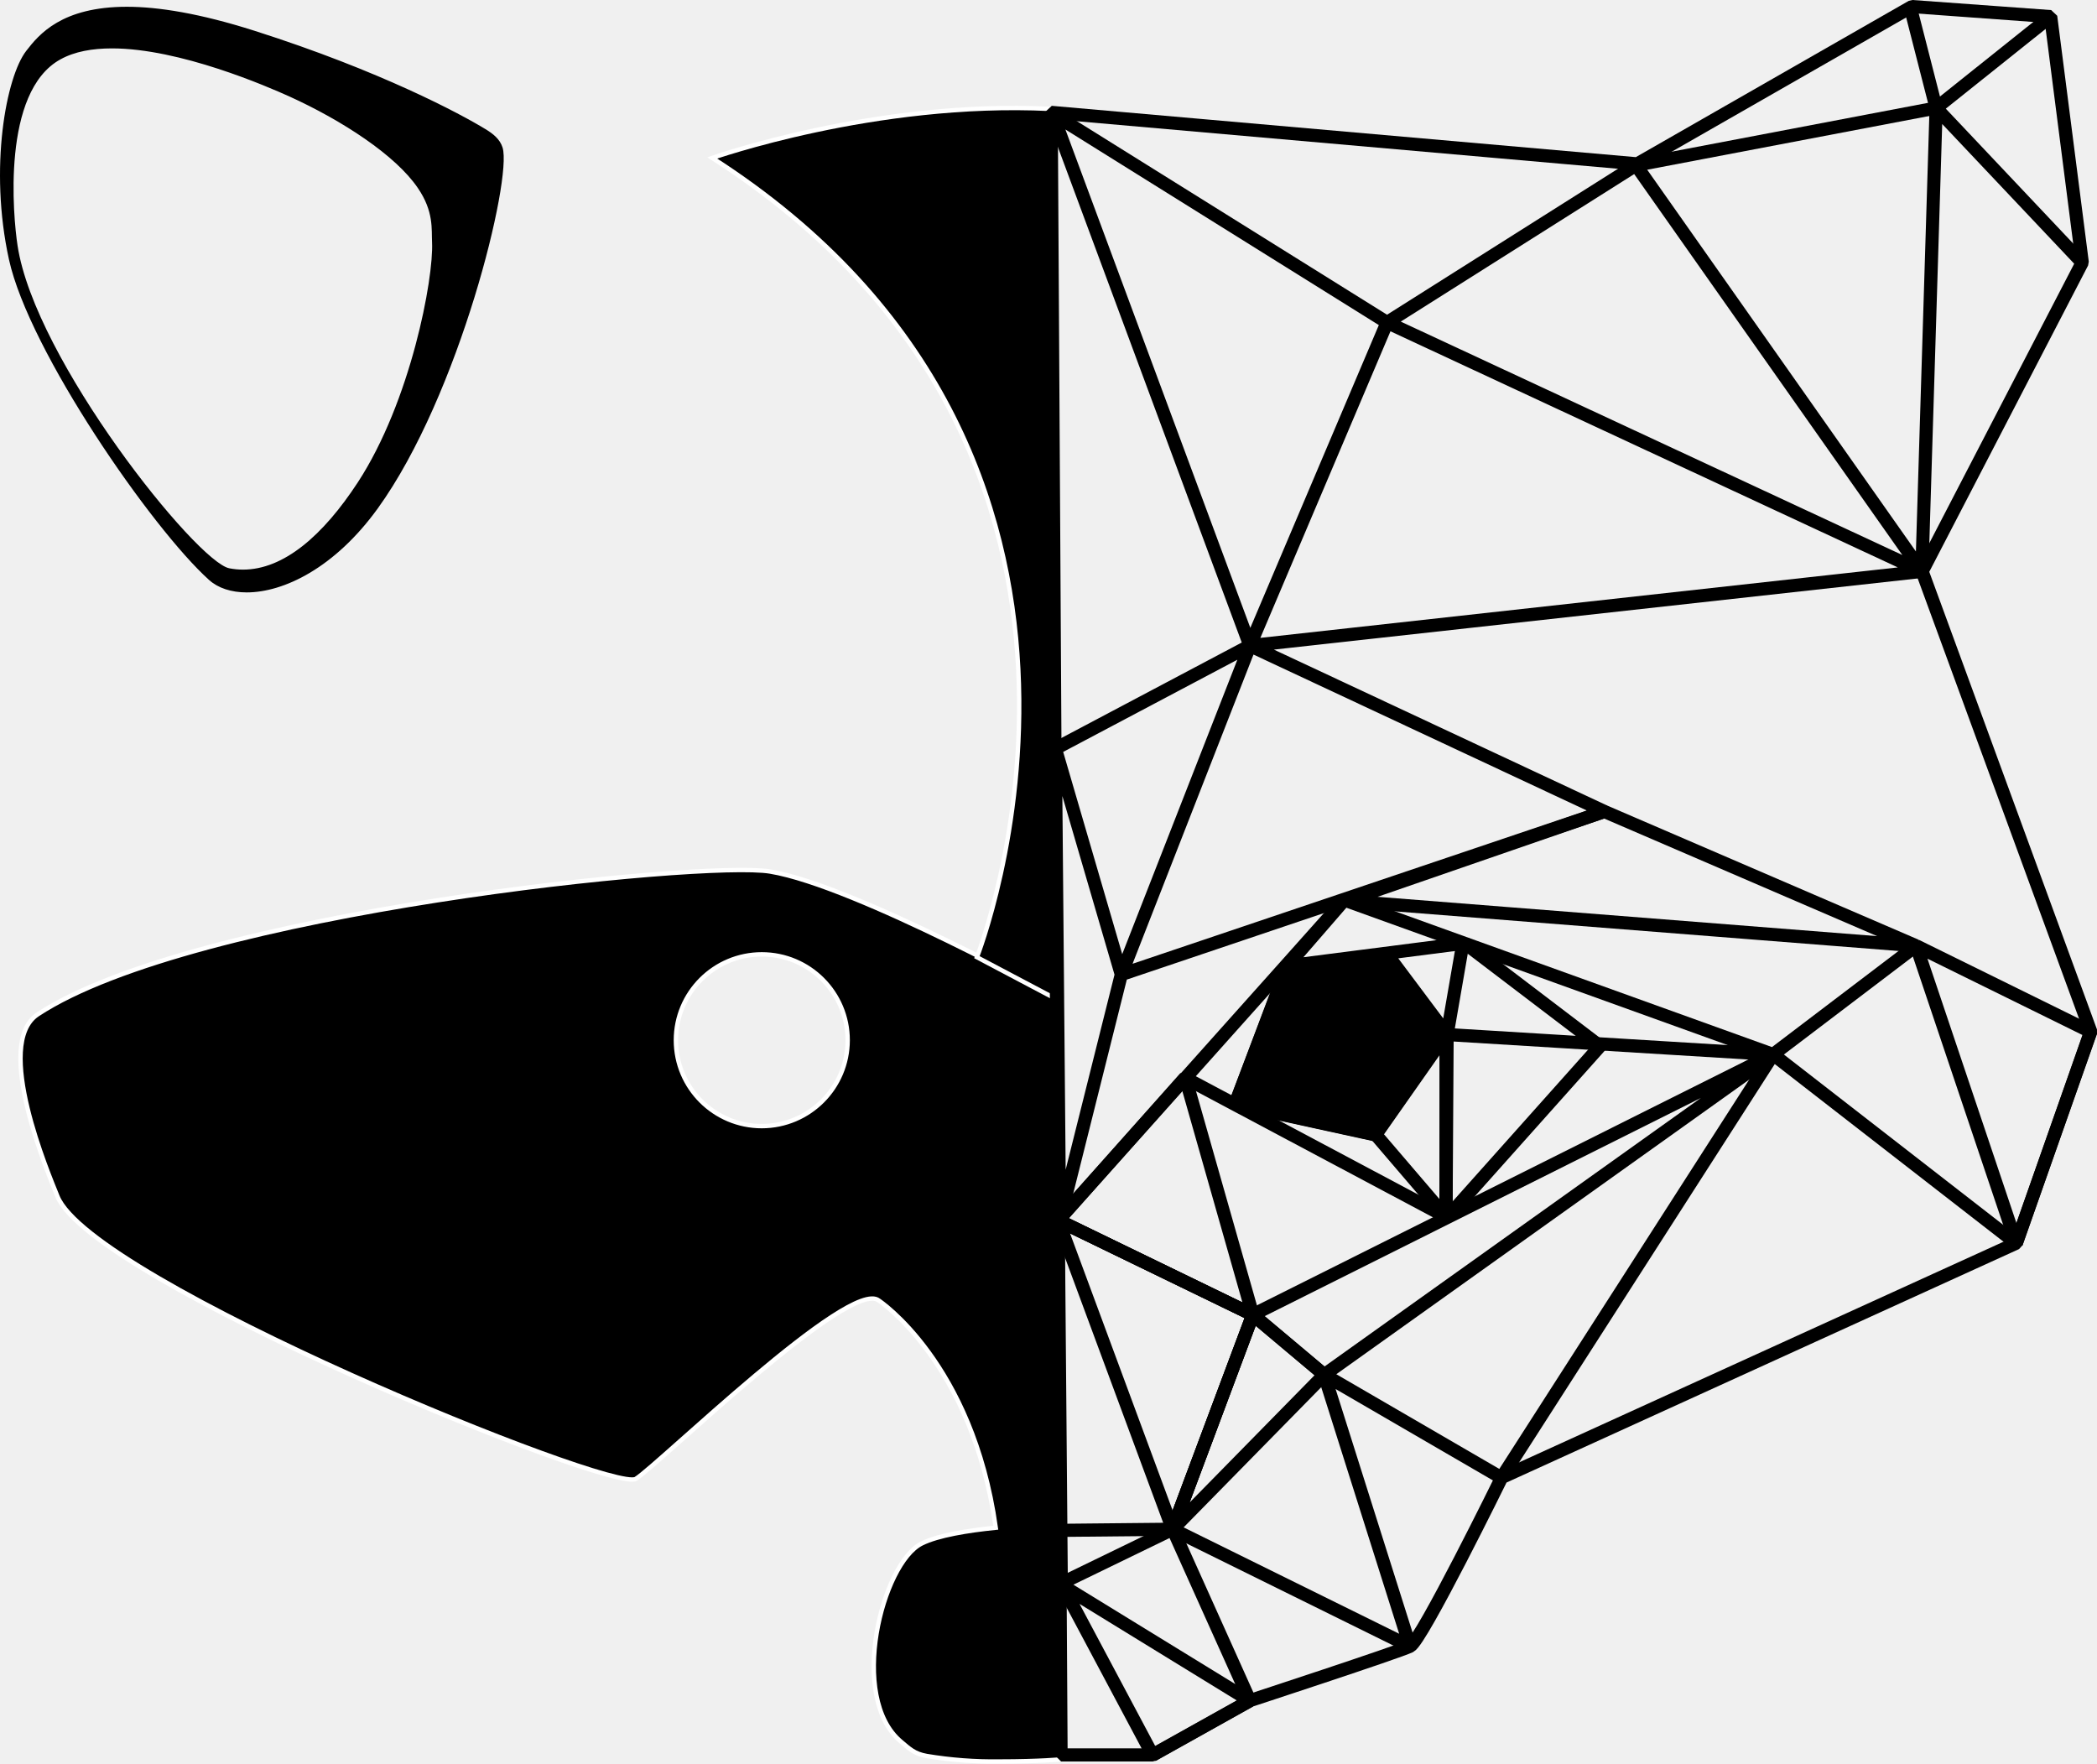
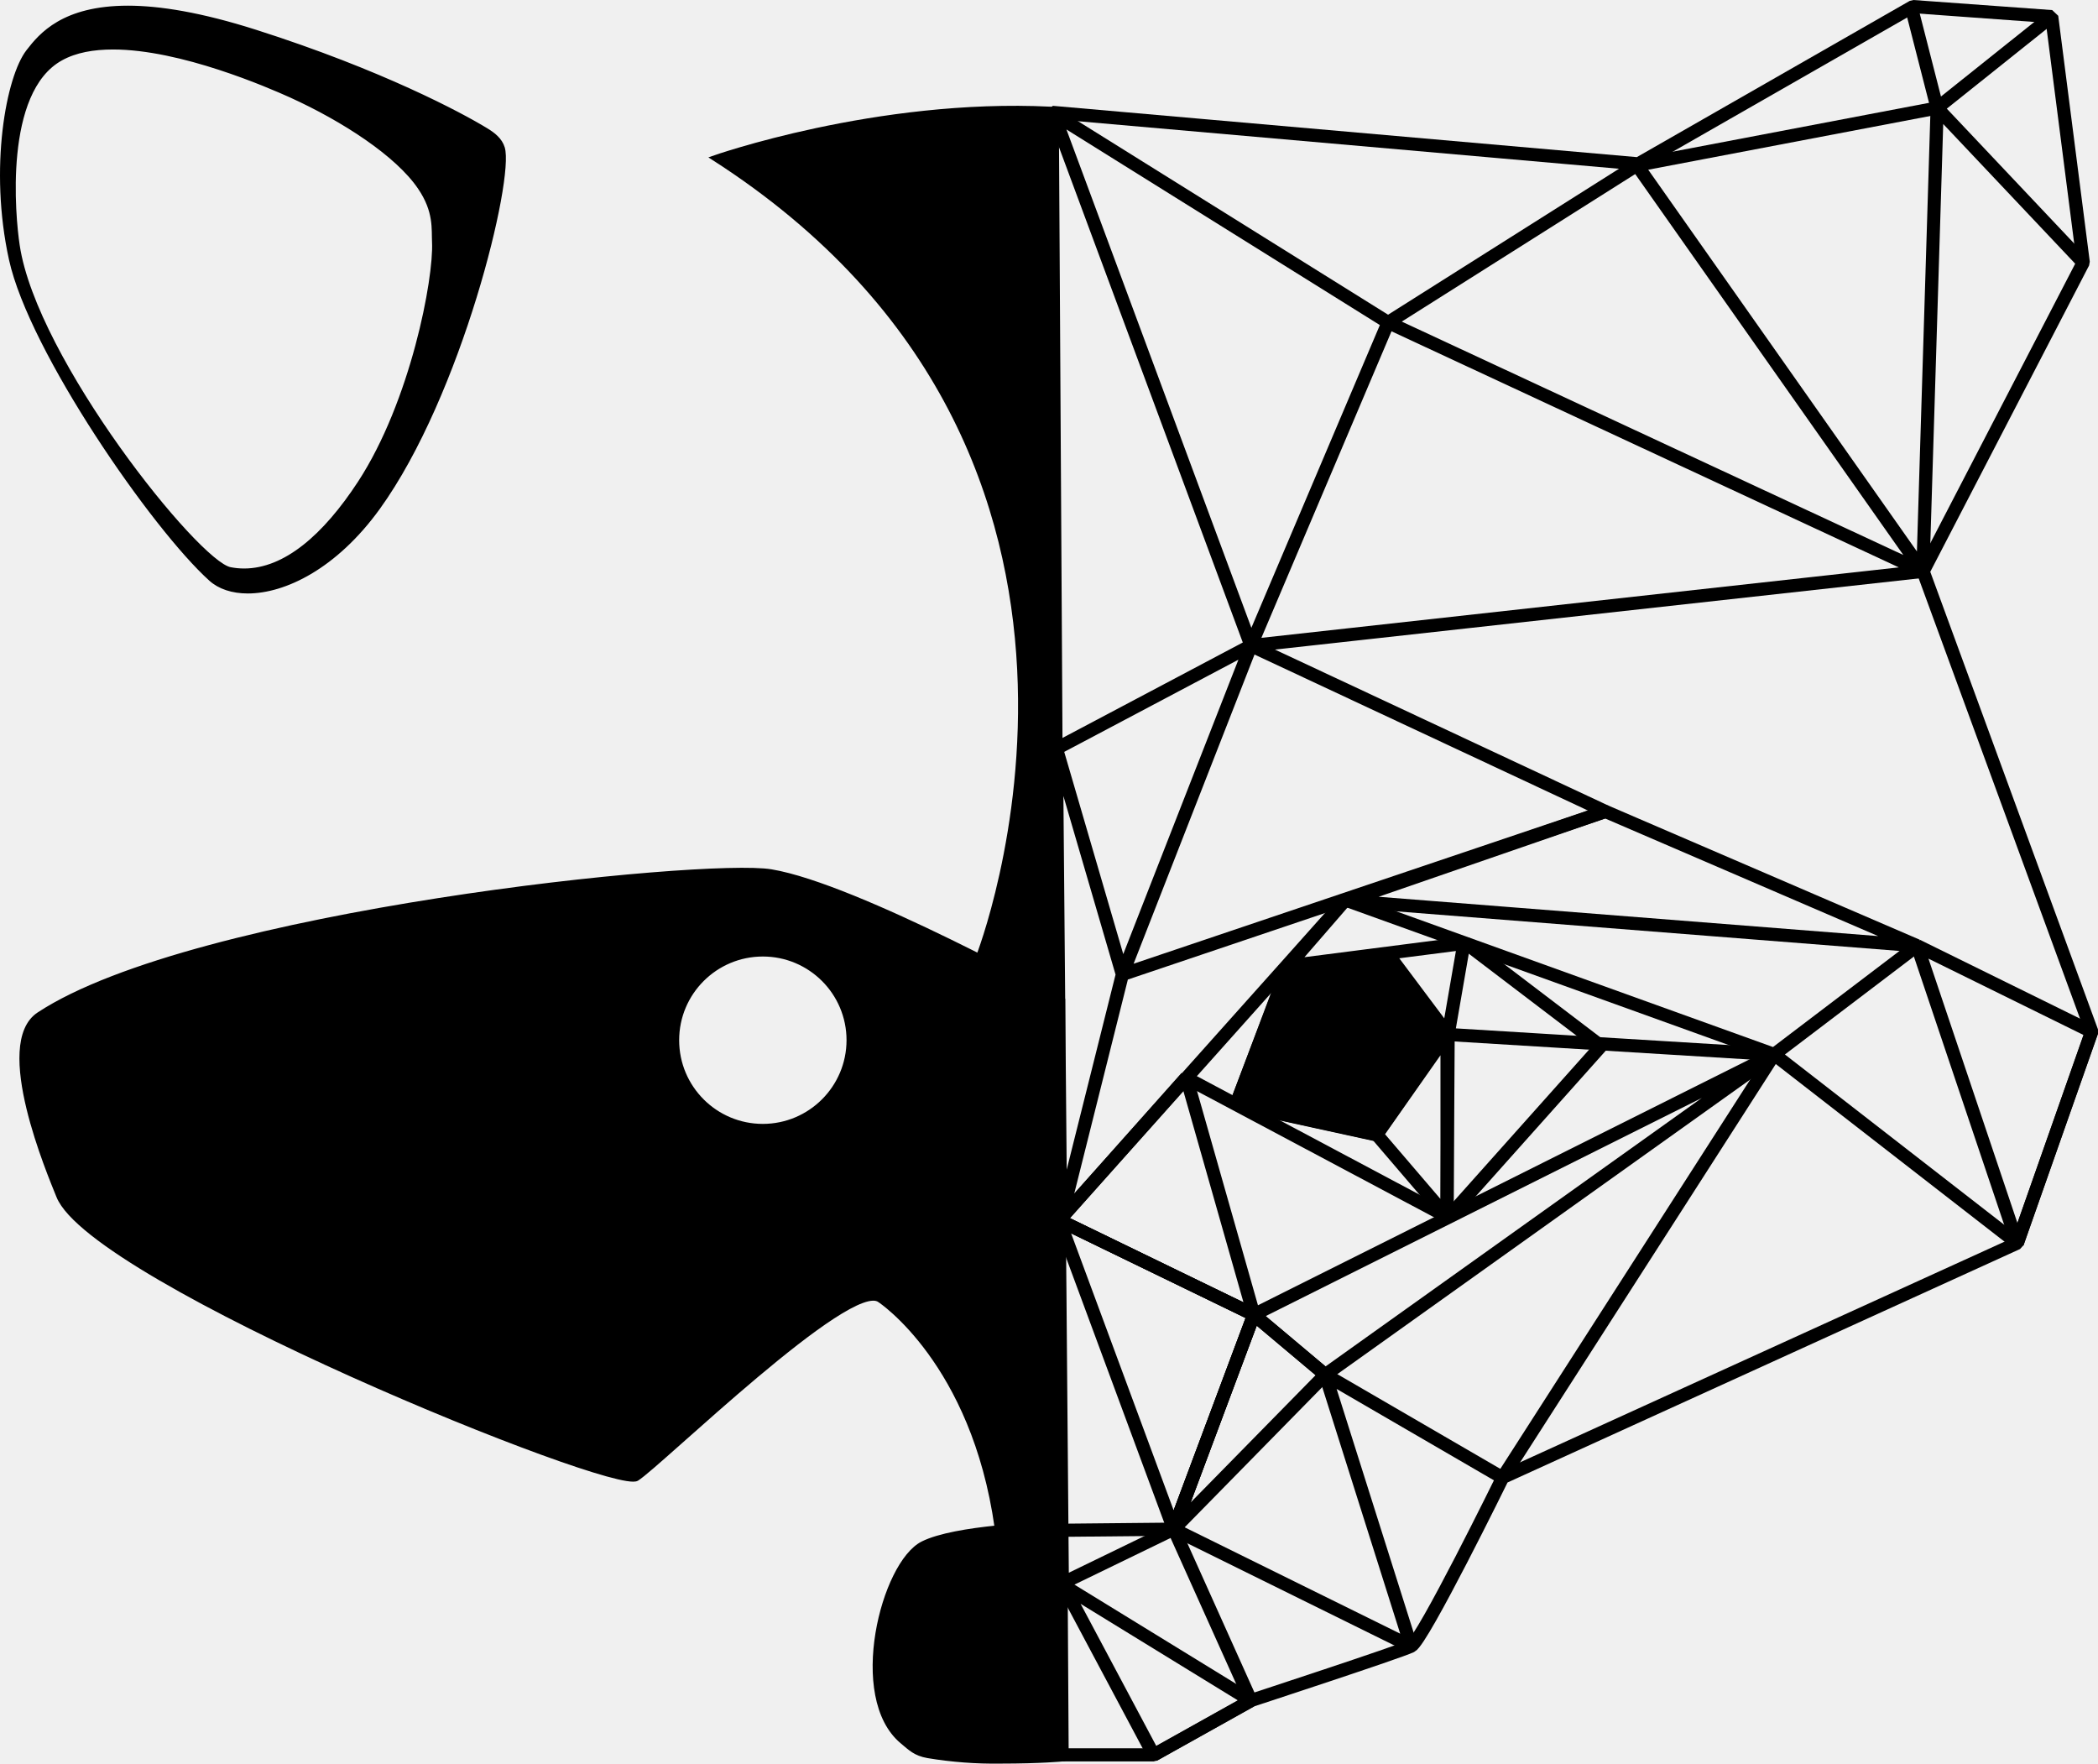
- <svg xmlns="http://www.w3.org/2000/svg" id="Calque_3" data-name="Calque 3" viewBox="0 0 957.13 805.02">
+ <svg xmlns="http://www.w3.org/2000/svg" id="Calque_3" data-name="Calque 3" viewBox="0 0 957.63 805.01">
  <defs>
-     <style>.cls-1,.cls-3{stroke:#fff;}.cls-1{stroke-miterlimit:10;stroke-width:2px;}.cls-2,.cls-3{fill:none;}.cls-2,.cls-4{stroke:#000;}.cls-2,.cls-3,.cls-4{stroke-linejoin:bevel;stroke-width:6px;}</style>
+     <style>.cls-1,.cls-2,.cls-3,.cls-5{stroke:#000;}.cls-1,.cls-2{stroke-miterlimit:10;}.cls-1{stroke-width:2px;}.cls-3,.cls-4{fill:none;}.cls-3,.cls-4,.cls-5{stroke-linejoin:bevel;stroke-width:6px;}.cls-4{stroke:#fff;}</style>
  </defs>
-   <path class="cls-1" d="M351.5,397.8C321.1,392.7,88.3,416.2,17.2,463c-20.4,13.5,5,73,9,83,15.5,38.8,253.6,135.5,264,129s97.8-91.9,110.9-81.4c0,0,42.8,28.2,53.4,103.7-12.8,1.3-26.4,3.5-33.8,7.2-18.1,9-33.7,70.3-9.4,90.5,3.7,3.1,6,5.5,11.7,6.5a186.06,186.06,0,0,0,33.3,2.5c18.4,0,28.4-1,28.4-1V456.5S390.7,404.3,351.5,397.8ZM347.7,514a39.2,39.2,0,1,1,39.2-39.2h0A39.26,39.26,0,0,1,347.7,514Z" transform="translate(0 -0.01)" />
-   <path class="cls-1" d="M445.9,436.9S536.5,207.7,325.1,72.1c0,0,74.4-26.3,154-22.4L483,456.5Z" transform="translate(0 -0.01)" />
-   <path d="M112.7,269.3c-6.9,0-12.6-1.9-16.6-5.4C69,239.6,13.8,158.4,5.1,118.3c-9-40.9-1.6-82.6,7.7-94.4C18.2,17,28.1,4.2,57.9,4.2,73.7,4.1,93.2,7.8,116,15c65.4,20.8,101.1,42.3,105,44.7,3.2,2,6.4,4.3,7.5,7.9,4,13-19,111.3-56.9,163.8-9.1,12.6-19.4,22.4-30.6,29.1-9.7,5.8-19.5,8.8-28.3,8.8ZM51.1,21.2c-9.7,0-17.8,1.7-24,5.1C-3,42.7,6.6,109.3,7,112.1c4.8,32.2,33.7,75.6,45.9,92.7,21.2,29.7,43.8,54.2,51.5,55.6a34.66,34.66,0,0,0,6.4.6c17.7,0,36.1-13.9,53.3-40.2,25.3-38.7,34.8-95.3,34.1-110.2a23.48,23.48,0,0,0-.1-2.6c-.1-5.6-.1-13.1-6.6-22.7C180.4,69,153.7,52.9,132.4,43.2,117.8,36.6,80.6,21.2,51.1,21.2Z" transform="translate(0 -0.01)" />
-   <path d="M57.8,5.1C73.5,5.1,93,8.8,115.7,16c65.2,20.8,100.9,42.2,104.8,44.6,3.5,2.2,6.1,4.3,7,7.4,4,12.9-19,110.6-56.7,162.9-9,12.5-19.2,22.2-30.3,28.8-9.6,5.7-19.2,8.7-27.8,8.7-6.6,0-12.2-1.8-15.9-5.2-13.1-11.8-33.4-37.6-51.7-65.8-20.8-32-35-60.9-39-79.3a181.29,181.29,0,0,1-3-58.3c1.8-16,5.8-29.5,10.4-35.4,5.2-6.7,15-19.3,44.3-19.3m53,256.9c9.4,0,19-3.8,28.5-11.2,8.7-6.8,17.3-16.7,25.6-29.4,13.5-20.7,21.9-45.7,26.6-63,5.8-21.7,8.1-39.7,7.7-47.8a23.48,23.48,0,0,0-.1-2.6c-.1-5.7-.2-13.5-6.8-23.2-11.2-16.5-38.1-32.7-59.6-42.5C88.8,22.3,61,20.2,51.1,20.2S33,21.9,26.7,25.4c-30.7,16.8-21,84-20.6,86.9,1.6,10.8,9.4,41.5,46.1,93.1,18.4,25.9,42.9,54.3,52.1,56a34.93,34.93,0,0,0,6.5.6M57.9,3.1C28.2,3.1,17.8,15.7,12,23.2,2.8,35-5.1,76.7,4.1,118.5S69.3,241.2,95.4,264.7c4.1,3.7,10.1,5.7,17.2,5.7,16.9,0,40.2-11.2,59.8-38.3,37.4-51.8,61.4-150.5,57-164.7-1.2-3.9-4.4-6.4-7.9-8.5C210.2,52,173.7,32.4,116.3,14.1c-25.1-8-44.1-11-58.4-11Zm53,256.9a31.79,31.79,0,0,1-6.2-.6C89.9,256.7,15.8,164.2,8,112,6,99,.6,41.9,27.6,27.1c6.5-3.6,14.6-5,23.5-5,31,0,70.9,17.4,80.9,21.9,24.2,11,48.6,26.9,58.7,41.8,7.4,10.8,6.2,18.9,6.5,24.8.8,16.6-9.8,72.7-33.9,109.6-15.9,24.3-33.8,39.8-52.4,39.8Z" transform="translate(0 -0.01)" />
-   <path class="cls-2" d="M479.8,51.3,747.3,74.8,872.7,3,936,7.6l14.4,112.2-73.1,141,77,210.1-34,96.5-234.9,107s-36.5,74.4-41.8,77-73.1,24.8-73.1,24.8L526.1,801H484.3l-2.8-458.9Z" transform="translate(0 -0.01)" />
-   <path class="cls-3" d="M481.8,341.7" transform="translate(0 -0.01)" />
-   <polygon class="cls-2" points="732.3 370.39 874.6 431.69 614.2 411.19 732.3 370.39" />
-   <polygon class="cls-2" points="874.6 431.69 954.2 470.89 920.3 567.49 874.6 431.69" />
-   <polygon class="cls-2" points="604.4 627.49 571.8 600.09 535.2 697.99 604.4 627.49" />
-   <path class="cls-2" d="M535.3,698l35.2,78.3Z" transform="translate(0 -0.01)" />
-   <polygon class="cls-2" points="535.2 697.99 483.7 722.99 570.5 776.29 526.1 801.09 484.4 722.79 483 556.99 571.8 600.09 535.2 697.99" />
-   <polyline class="cls-2" points="483 556.99 571.8 600.09 535.2 697.99 483 556.99 587.2 440.39 613.6 410.79 587.5 440.89 667.7 430.59 660.5 472.19 633.1 435.59 660.5 472.19 809.3 481.29 660.5 472.19 660 555.39 540.5 491.79" />
-   <polygon class="cls-2" points="809.3 481.29 604.4 627.49 571.8 600.09 809.3 481.29" />
-   <polygon class="cls-2" points="571.8 600.09 541 491.79 483 556.99 571.8 600.09" />
-   <polygon class="cls-2" points="587.5 440.89 563.8 503.89 627.9 517.89 660 555.39 660 472.19 627.9 517.89 587.5 440.89" />
-   <polyline class="cls-2" points="935.9 7.59 883.7 49.29 872 3.59 883.7 49.29 950.3 119.79 883.7 49.29 877.2 260.79 746.7 75.39 633.1 147.19 877.2 260.79 570.5 294.69 480.4 51.89 633.1 147.19 570.5 294.69 732.3 370.39 511.8 444.79 483.6 557.39 481.7 341.69 511.8 444.79 570.5 294.69 481.7 341.69" />
-   <path class="cls-2" d="M732.3,370.4" transform="translate(0 -0.01)" />
-   <line class="cls-2" x1="746.7" y1="75.39" x2="883.7" y2="49.29" />
-   <polyline class="cls-2" points="484.3 698.49 535.2 697.99 643.6 751.49 604.4 627.49 685.3 674.49 809.3 481.29 613.6 410.79 809.3 481.29 920.3 567.49 809.3 481.29 874.6 431.69" />
-   <polyline class="cls-2" points="660.5 555.69 730.3 477.49 668.4 430.39" />
-   <polygon class="cls-4" points="587.7 440.99 632.7 435.99 659.7 471.99 627.7 517.99 563.7 503.99 587.7 440.99" />
+   <path class="cls-1" d="M351.5,397.79c-30.4-5.1-263.2,18.4-334.3,65.2-20.4,13.5,5,73,9,83,15.5,38.8,253.6,135.5,264,129s97.8-91.9,110.9-81.4c0,0,42.8,28.2,53.4,103.7-12.8,1.3-26.4,3.5-33.8,7.2-18.1,9-33.7,70.3-9.4,90.5,3.7,3.1,6,5.5,11.7,6.5a185.71,185.71,0,0,0,33.3,2.5c18.4,0,28.4-1,28.4-1V456.49S390.7,404.29,351.5,397.79ZM347.7,514a39.2,39.2,0,1,1,39.2-39.2h0A39.25,39.25,0,0,1,347.7,514Z" transform="translate(0.5 0)" />
+   <path class="cls-1" d="M445.9,436.89s90.6-229.2-120.8-364.8c0,0,74.4-26.3,154-22.4l3.9,406.8Z" transform="translate(0.5 0)" />
+   <path class="cls-2" d="M112.7,269.29c-6.9,0-12.6-1.9-16.6-5.4-27.1-24.3-82.3-105.5-91-145.6-9-40.9-1.6-82.6,7.7-94.4C18.2,17,28.1,4.19,57.9,4.19,73.7,4.09,93.2,7.79,116,15c65.4,20.8,101.1,42.3,105,44.7,3.2,2,6.4,4.3,7.5,7.9,4,13-19,111.3-56.9,163.8-9.1,12.6-19.4,22.4-30.6,29.1C131.3,266.29,121.5,269.29,112.7,269.29ZM51.1,21.19c-9.7,0-17.8,1.7-24,5.1C-3,42.69,6.6,109.29,7,112.09c4.8,32.2,33.7,75.6,45.9,92.7,21.2,29.7,43.8,54.2,51.5,55.6a34.34,34.34,0,0,0,6.4.6c17.7,0,36.1-13.9,53.3-40.2,25.3-38.7,34.8-95.3,34.1-110.2a25,25,0,0,0-.1-2.6c-.1-5.6-.1-13.1-6.6-22.7-11.1-16.3-37.8-32.4-59.1-42.1C117.8,36.59,80.6,21.19,51.1,21.19Z" transform="translate(0.5 0)" />
+   <path class="cls-2" d="M57.8,5.09c15.7,0,35.2,3.7,57.9,10.9,65.2,20.8,100.9,42.2,104.8,44.6,3.5,2.2,6.1,4.3,7,7.4,4,12.9-19,110.6-56.7,162.9-9,12.5-19.2,22.2-30.3,28.8-9.6,5.7-19.2,8.7-27.8,8.7-6.6,0-12.2-1.8-15.9-5.2-13.1-11.8-33.4-37.6-51.7-65.8-20.8-32-35-60.9-39-79.3a181.25,181.25,0,0,1-3-58.3c1.8-16,5.8-29.5,10.4-35.4,5.2-6.7,15-19.3,44.3-19.3m53,256.9c9.4,0,19-3.8,28.5-11.2,8.7-6.8,17.3-16.7,25.6-29.4,13.5-20.7,21.9-45.7,26.6-63,5.8-21.7,8.1-39.7,7.7-47.8a25,25,0,0,0-.1-2.6c-.1-5.7-.2-13.5-6.8-23.2-11.2-16.5-38.1-32.7-59.6-42.5-43.9-20-71.7-22.1-81.6-22.1s-18.1,1.7-24.4,5.2c-30.7,16.8-21,84-20.6,86.9,1.6,10.8,9.4,41.5,46.1,93.1,18.4,25.9,42.9,54.3,52.1,56a35.41,35.41,0,0,0,6.5.6M57.9,3.09c-29.7,0-40.1,12.6-45.9,20.1C2.8,35-5.1,76.69,4.1,118.49s65.2,122.7,91.3,146.2c4.1,3.7,10.1,5.7,17.2,5.7,16.9,0,40.2-11.2,59.8-38.3,37.4-51.8,61.4-150.5,57-164.7-1.2-3.9-4.4-6.4-7.9-8.5-11.3-6.9-47.8-26.5-105.2-44.8C91.2,6.09,72.2,3.09,57.9,3.09Zm53,256.9a32.25,32.25,0,0,1-6.2-.6C89.9,256.69,15.8,164.19,8,112,6,99,.6,41.89,27.6,27.09c6.5-3.6,14.6-5,23.5-5,31,0,70.9,17.4,80.9,21.9,24.2,11,48.6,26.9,58.7,41.8,7.4,10.8,6.2,18.9,6.5,24.8.8,16.6-9.8,72.7-33.9,109.6-15.9,24.3-33.8,39.8-52.4,39.8Z" transform="translate(0.5 0)" />
+   <path class="cls-3" d="M479.8,51.29l267.5,23.5L872.7,3,936,7.59l14.4,112.2-73.1,141,77,210.1-34,96.5-234.9,107s-36.5,74.4-41.8,77-73.1,24.8-73.1,24.8L526.1,801H484.3l-2.8-458.9Z" transform="translate(0.5 0)" />
+   <path class="cls-4" d="M481.8,341.69" transform="translate(0.5 0)" />
+   <polygon class="cls-3" points="732.8 370.39 875.1 431.69 614.7 411.19 732.8 370.39" />
+   <polygon class="cls-3" points="875.1 431.69 954.7 470.89 920.8 567.49 875.1 431.69" />
+   <polygon class="cls-3" points="604.9 627.49 572.3 600.09 535.7 697.99 604.9 627.49" />
+   <path class="cls-3" d="M535.3,698l35.2,78.3Z" transform="translate(0.5 0)" />
+   <polygon class="cls-3" points="535.7 697.99 484.2 722.99 571 776.29 526.6 801.09 484.9 722.79 483.5 556.99 572.3 600.09 535.7 697.99" />
+   <polyline class="cls-3" points="483.5 556.99 572.3 600.09 535.7 697.99 483.5 556.99 587.7 440.39 614.1 410.79 588 440.89 668.2 430.59 661 472.19 633.6 435.59 661 472.19 809.8 481.29 661 472.19 660.5 555.39 541 491.79" />
+   <polygon class="cls-3" points="809.8 481.29 604.9 627.49 572.3 600.09 809.8 481.29" />
+   <polygon class="cls-3" points="572.3 600.09 541.5 491.79 483.5 556.99 572.3 600.09" />
+   <polygon class="cls-3" points="588 440.89 564.3 503.89 628.4 517.89 660.5 555.39 660.5 472.19 628.4 517.89 588 440.89" />
+   <polyline class="cls-3" points="936.4 7.59 884.2 49.29 872.5 3.59 884.2 49.29 950.8 119.79 884.2 49.29 877.7 260.79 747.2 75.39 633.6 147.19 877.7 260.79 571 294.69 480.9 51.89 633.6 147.19 571 294.69 732.8 370.39 512.3 444.79 484.1 557.39 482.2 341.69 512.3 444.79 571 294.69 482.2 341.69" />
+   <path class="cls-3" d="M732.3,370.39" transform="translate(0.5 0)" />
+   <line class="cls-3" x1="747.2" y1="75.39" x2="884.2" y2="49.29" />
+   <polyline class="cls-3" points="484.8 698.49 535.7 697.99 644.1 751.49 604.9 627.49 685.8 674.49 809.8 481.29 614.1 410.79 809.8 481.29 920.8 567.49 809.8 481.29 875.1 431.69" />
+   <polyline class="cls-3" points="661 555.69 730.8 477.49 668.9 430.39" />
+   <polygon class="cls-5" points="588.2 440.99 633.2 435.99 660.2 471.99 628.2 517.99 564.2 503.99 588.2 440.99" />
</svg>
